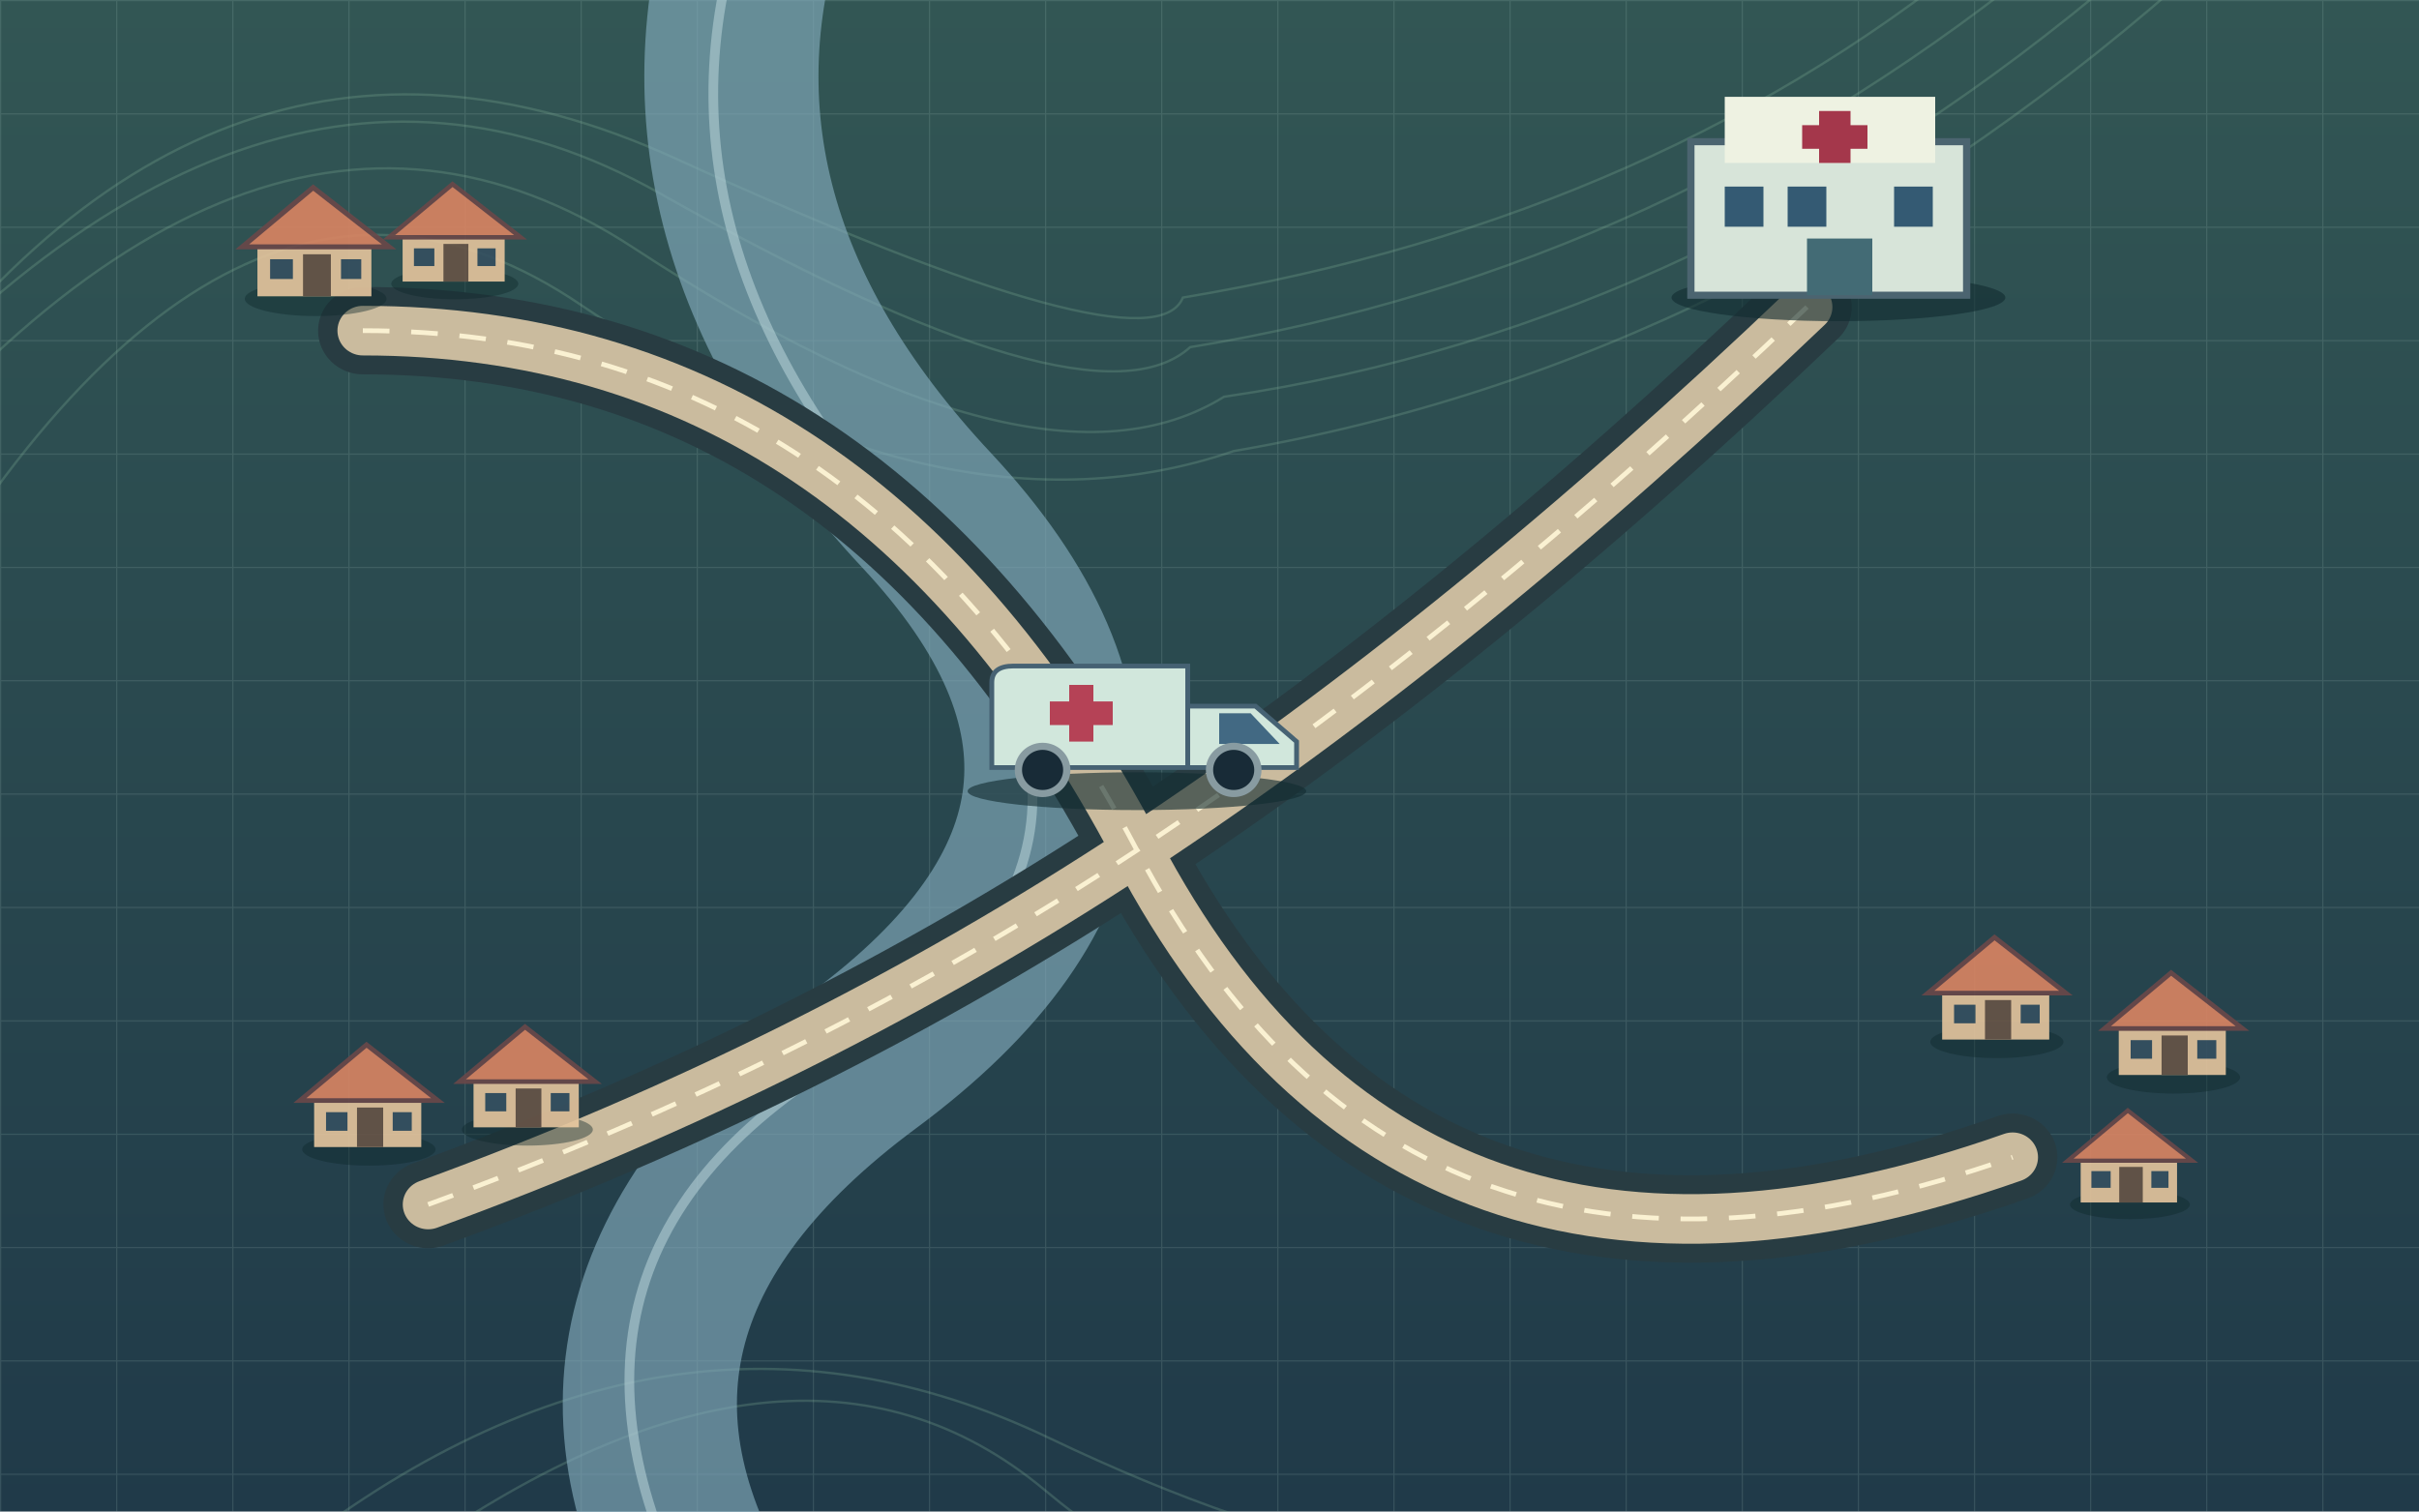
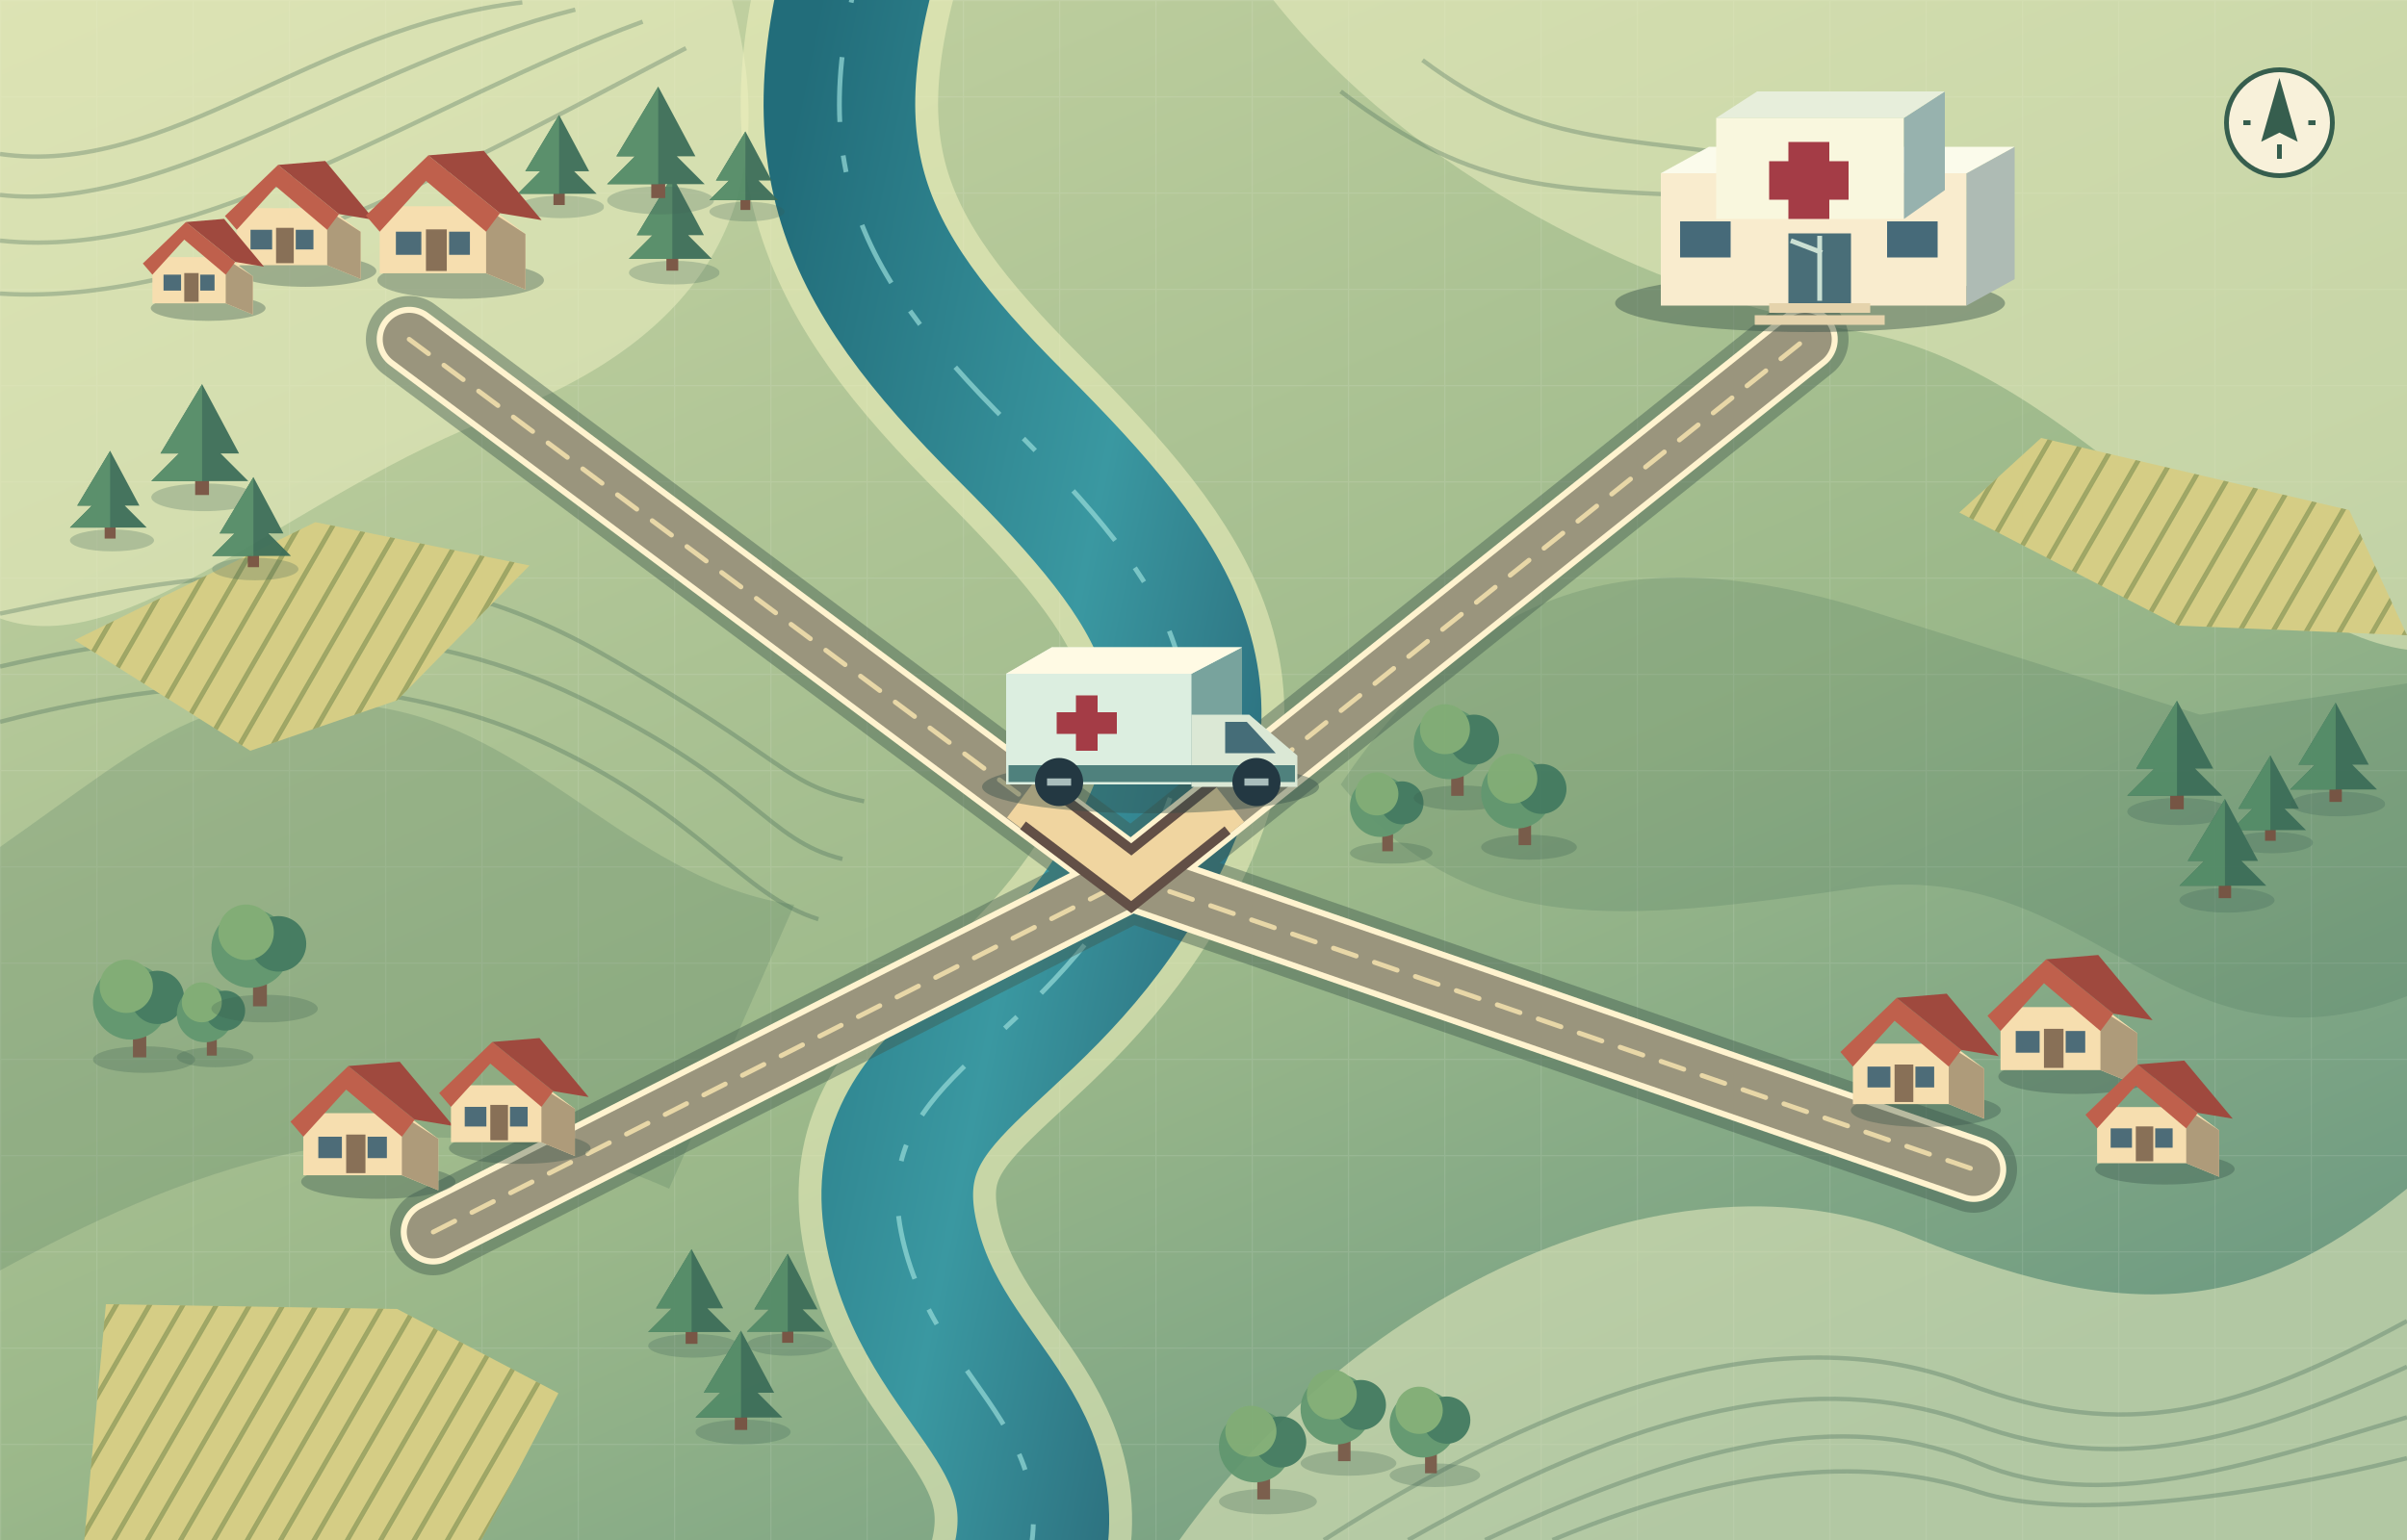
- <svg xmlns="http://www.w3.org/2000/svg" viewBox="0 0 1000 640" width="960" height="600" preserveAspectRatio="none">
+ <svg xmlns="http://www.w3.org/2000/svg" viewBox="0 0 1000 640" width="1000" height="640" preserveAspectRatio="none">
  <defs>
-     <linearGradient id="g" x2="0" y2="1">
-       <stop stop-color="#325654" />
-       <stop offset="1" stop-color="#203a49" />
+     <linearGradient id="land" x2=".7" y2="1">
+       <stop stop-color="#cad6a5" />
+       <stop offset=".65" stop-color="#9bb88a" />
+       <stop offset="1" stop-color="#709c82" />
    </linearGradient>
-     <pattern id="p" width="48" height="48" patternUnits="userSpaceOnUse">
-       <path d="M48 0H0v48" fill="none" stroke="#aecbc3" opacity=".16" />
+     <linearGradient id="water" x2="1" y2="1">
+       <stop stop-color="#226d7a" />
+       <stop offset=".55" stop-color="#3a98a1" />
+       <stop offset="1" stop-color="#286373" />
+     </linearGradient>
+     <pattern id="field" width="12" height="12" patternUnits="userSpaceOnUse" patternTransform="rotate(30)">
+       <path d="M0 0v12" stroke="#506e38" stroke-width="4" opacity=".4" />
    </pattern>
-     <symbol id="home" viewBox="0 0 64 61">
-       <ellipse cx="32" cy="52" rx="28" ry="7" fill="#0c272b" opacity=".45" />
-       <path d="M9 29h45v22H9z" fill="#e4c49c" />
-       <path d="M3 31L31 7l30 24Z" fill="#d88462" stroke="#694749" stroke-width="2" />
-       <path d="M27 51V34h11v17" fill="#665346" />
-       <path d="M14 36h9v8h-9zm28 0h8v8h-8z" fill="#354f60" />
+     <pattern id="grid" width="40" height="40" patternUnits="userSpaceOnUse">
+       <path d="M40 0H0v40" fill="none" stroke="#ffffff" opacity=".1" />
+     </pattern>
+     <path id="river" d="M367-45C329 62 352 109 420 177S516 288 470 365 360 449 375 515 454 597 419 672" />
+     <path id="road" d="M170 141 470 365 750 141M180 512 470 365 820 486" />
+     <symbol id="conifer" viewBox="0 0 50 57">
+       <ellipse cx="27" cy="49" rx="23" ry="6" fill="#355d51" opacity=".26" />
+       <path d="M23 31h6v17h-6z" fill="#764f40" />
+       <path d="M26 0 8 30h8L4 42h42L34 30h8Z" fill="#3b6c58" />
+       <path d="M26 0v42H4l12-12H8Z" fill="#538a67" />
+     </symbol>
+     <symbol id="tree" viewBox="0 0 52 55">
+       <ellipse cx="28" cy="49" rx="23" ry="6" fill="#325748" opacity=".26" />
+       <path d="M23 22h6v26h-6z" fill="#775747" />
+       <circle cx="22" cy="23" r="17" fill="#60966e" />
+       <circle cx="34" cy="21" r="12" fill="#41795f" />
+       <circle cx="20" cy="16" r="12" fill="#81ad75" />
+     </symbol>
+     <symbol id="home" viewBox="0 0 82 77">
+       <ellipse cx="44" cy="65" rx="36" ry="8" fill="#355047" opacity=".35" />
+       <path d="M9 33h47l16 12v24L55 62H9z" fill="#f6deaf" />
+       <path d="M55 34 72 45v24l-17-7z" fill="#ae9b7a" />
+       <path d="M3 37 30 11l31 25-6 8-26-22L9 44Z" fill="#bf604c" />
+       <path d="m30 11 24-2 25 30-18-3Z" fill="#9f493e" />
+       <path d="M16 44h11v10H16zm23 0h9v10h-9z" fill="#4d6c78" />
+       <path d="M29 61V43h9v18" fill="#887057" />
    </symbol>
  </defs>
-   <path fill="url(#g)" d="M0 0h1000v640H0z" />
-   <path fill="url(#p)" d="M0 0h1000v640H0z" />
-   <g fill="none" stroke="#86b99b" opacity=".25">
-     <path d="M-60 196Q82-25 279 67t210 59Q688 92 826-27M-92 224Q95-21 273 82t219 65Q690 114 851-22M-89 253Q95-7 262 105t244 63Q706 138 878-12M-51 287Q90 25 240 129t270 62Q721 154 900-6M116 660Q275 531 434 609t273 53m-542 0q163-120 267-31t212 48" />
+   <path fill="url(#land)" d="M0 0h1000v640H0z" />
+   <path fill="url(#grid)" d="M0 0h1000v640H0z" />
+   <path fill="#edf0c2" opacity=".52" d="M0 0h304c24 87-15 141-95 172C121 205 53 276 0 257zm529 0h471v270c-67-9-138-117-227-132S585 71 529 0zM490 640c74-104 206-167 305-126s148 26 205-20v146z" />
+   <path fill="#456e59" opacity=".21" d="M0 352c67-47 89-72 163-57 63 13 102 72 167 81l-52 118C168 445 68 491 0 528zm557-26c62-92 132-98 214-74l143 45 86-13v130c-99 38-130-59-228-45s-162 22-215-43z" />
+   <g fill="none" stroke="#365e4e" stroke-width="1.8" opacity=".29">
+     <path d="M0 64C70 74 130 11 217 1M0 81C69 89 151 26 239 4M0 100C83 109 177 42 267 9M0 122C91 128 202 63 285 20M0 255c90-19 168-30 249 16s75 55 110 62M0 277c82-19 167-23 241 13s77 59 109 67M0 300c87-23 166-20 229 10s79 62 111 72" />
+     <path d="M550 640c114-73 201-90 267-65s113 12 183-26M585 640c109-62 178-69 236-48s109 8 179-24M617 640c95-45 155-53 205-32s109 2 178-19M645 640c86-36 140-32 177-20s110 3 178-14M557 38c58 44 90 40 160 44M591 25c48 36 79 31 150 42" />
  </g>
-   <path fill="none" stroke="#82abbb" stroke-width="72" opacity=".65" d="M317-50Q268 90 383 216T357 449 300 692" />
-   <path fill="none" stroke="#c1dce0" stroke-width="4" opacity=".5" d="M313-51Q257 90 374 225T349 448 292 692" />
-   <path fill="none" stroke="#283c42" stroke-width="37" stroke-linecap="round" d="M150 140Q357 140 470 360T832 490M177 510Q335 451 470 360T747 130" />
-   <path fill="none" stroke="#cabb9e" stroke-width="21" stroke-linecap="round" d="M150 140Q357 140 470 360T832 490M177 510Q335 451 470 360T747 130" />
-   <path fill="none" stroke="#faf1d2" stroke-width="2" stroke-dasharray="11 9" d="M150 140Q357 140 470 360T832 490M177 510Q335 451 470 360T747 130" />
-   <g opacity=".91">
-     <use href="#home" x="97" y="72" width="67" height="64" />
-     <use href="#home" x="158" y="71" width="60" height="58" />
-     <use href="#home" x="121" y="434" width="63" height="63" />
-     <use href="#home" x="187" y="428" width="62" height="59" />
-     <use href="#home" x="794" y="390" width="63" height="60" />
-     <use href="#home" x="867" y="405" width="63" height="60" />
-     <use href="#home" x="852" y="464" width="57" height="54" />
+   <path fill="#d5cd85" d="M31 266 131 217 220 235 165 291 104 312Z M848 182l128 30 24 52-95-4-91-47Z M44 542l121 2 67 35-32 61H35Z" />
+   <path fill="url(#field)" d="M31 266 131 217 220 235 165 291 104 312Z M848 182l128 30 24 52-95-4-91-47Z M44 542l121 2 67 35-32 61H35Z" />
+   <g fill="none">
+     <use href="#river" stroke="#eff1bd" stroke-width="82" opacity=".56" />
+     <use href="#river" stroke="url(#water)" stroke-width="63" />
+     <use href="#river" stroke="#94dad7" stroke-width="2" stroke-dasharray="27 14 7 23" opacity=".72" />
  </g>
-   <g transform="translate(698 36)">
-     <ellipse cx="62" cy="90" rx="69" ry="10" fill="#112c31" opacity=".62" />
-     <path d="M1 24h114v65H1z" fill="#d7e4d9" stroke="#4b6470" stroke-width="3" />
-     <path d="M15 5h87v28H15z" fill="#eef2e2" />
-     <path d="M54 11h13v6h7v10h-7v6H54v-6h-7V17h7z" fill="#a4374b" />
-     <path d="M15 43h16v17H15zm26 0h16v17H41zm44 0h16v17H85z" fill="#345a73" />
-     <path d="M49 65h27v24H49z" fill="#436b75" />
+   <g opacity=".93">
+     <use href="#conifer" x="26" y="187" width="38" height="44" />
+     <use href="#conifer" x="59" y="159" width="48" height="56" />
+     <use href="#conifer" x="85" y="198" width="39" height="45" />
+     <use href="#conifer" x="212" y="47" width="39" height="46" />
+     <use href="#conifer" x="258" y="72" width="41" height="49" />
+     <use href="#conifer" x="248" y="36" width="49" height="55" />
+     <use href="#conifer" x="292" y="54" width="34" height="40" />
+     <use href="#tree" x="34" y="395" width="48" height="51" />
+     <use href="#tree" x="70" y="405" width="36" height="39" />
+     <use href="#tree" x="83" y="372" width="50" height="53" />
+     <use href="#conifer" x="266" y="519" width="41" height="47" />
+     <use href="#conifer" x="307" y="521" width="39" height="44" />
+     <use href="#conifer" x="285" y="553" width="44" height="49" />
+     <use href="#tree" x="557" y="318" width="39" height="41" />
+     <use href="#tree" x="583" y="289" width="45" height="48" />
+     <use href="#tree" x="611" y="309" width="45" height="49" />
+     <use href="#conifer" x="880" y="291" width="47" height="54" />
+     <use href="#conifer" x="924" y="312" width="37" height="46" />
+     <use href="#conifer" x="901" y="332" width="45" height="49" />
+     <use href="#conifer" x="948" y="292" width="43" height="49" />
+     <use href="#tree" x="502" y="580" width="46" height="50" />
+     <use href="#tree" x="536" y="565" width="45" height="49" />
+     <use href="#tree" x="573" y="573" width="43" height="45" />
  </g>
-   <g transform="translate(407 280)">
-     <ellipse cx="63" cy="55" rx="70" ry="8" fill="#112c31" opacity=".62" />
-     <path d="M3 9Q3 2 12 2h72v43H3zM84 19h28l17 15v11H84z" fill="#d1e7dc" stroke="#466273" stroke-width="2" />
-     <path d="M97 22h13l12 13H97z" fill="#426983" />
-     <path d="M35 10h10v7h8v10h-8v7H35v-7h-8V17h8z" fill="#b54256" />
-     <circle cx="24" cy="46" r="10" fill="#182b37" stroke="#889ba1" stroke-width="3" />
-     <circle cx="103" cy="46" r="10" fill="#182b37" stroke="#889ba1" stroke-width="3" />
+   <g fill="none" stroke-linecap="round" stroke-linejoin="round">
+     <use href="#road" stroke="#3f594d" stroke-width="36" opacity=".43" />
+     <use href="#road" stroke="#fff3cf" stroke-width="27" />
+     <use href="#road" stroke="#9a957d" stroke-width="22" />
+     <use href="#road" stroke="#e8d7a7" stroke-width="2" stroke-dasharray="10 8" />
+   </g>
+   <path d="m425 331 45 34 40-32" fill="none" stroke="#f0d5a0" stroke-width="22" />
+   <path d="m425 319 45 34 40-32m-85 22 45 34 40-32" fill="none" stroke="#624f46" stroke-width="4" />
+   <g>
+     <use href="#home" x="91" y="58" width="67" height="66" />
+     <use href="#home" x="149" y="54" width="79" height="74" />
+     <use href="#home" x="57" y="85" width="55" height="51" />
+     <use href="#home" x="118" y="433" width="73" height="69" />
+     <use href="#home" x="180" y="423" width="67" height="65" />
+     <use href="#home" x="762" y="405" width="71" height="67" />
+     <use href="#home" x="823" y="388" width="74" height="71" />
+     <use href="#home" x="864" y="433" width="66" height="63" />
+   </g>
+   <g transform="translate(686 29)">
+     <ellipse cx="66" cy="97" rx="81" ry="12" fill="#355047" opacity=".44" />
+     <path d="M4 43h127v55H4z" fill="#f9ecce" />
+     <path d="M131 43 151 32v55l-20 11z" fill="#aebbb4" />
+     <path d="M4 43 24 32h127l-20 11z" fill="#fbfbeb" />
+     <path d="M27 20h78v42H27z" fill="#f9f7de" />
+     <path d="M105 20 122 9v41l-17 12z" fill="#97b2ae" />
+     <path d="M27 20 44 9h78l-17 11z" fill="#e7eedb" />
+     <path d="M57 30h17v8h8v16h-8v8H57v-8h-8V38h8z" fill="#a43c46" />
+     <path d="M12 63h21v15H12zm86 0h21v15H98z" fill="#466a79" />
+     <path d="M57 97V68h26v29" fill="#496e78" />
+     <path d="M70 69v27m-12-25 13 5" stroke="#cbe0d3" stroke-width="2" />
+     <path d="M49 99h42m-48 5h54" stroke="#e5d3ac" stroke-width="4" />
+   </g>
+   <g transform="translate(418 258)">
+     <ellipse cx="60" cy="69" rx="70" ry="11" fill="#304a45" opacity=".4" />
+     <path d="M0 22 19 11h79v48L77 68H0Z" fill="#dceee0" />
+     <path d="M77 22 98 11v48l-21 9z" fill="#78a39d" />
+     <path d="M0 22 19 11h79L77 22Z" fill="#fffae4" />
+     <path d="M77 39h24l20 17v13H77z" fill="#dbe8d5" />
+     <path d="M91 42h9l12 13H91z" fill="#456d78" />
+     <path d="M1 60h119v7H1z" fill="#4f817d" />
+     <path d="M29 31h9v7h8v9h-8v7h-9v-7h-8v-9h8z" fill="#a43c46" />
+     <circle cx="22" cy="67" r="10" fill="#233842" />
+     <circle cx="104" cy="67" r="10" fill="#233842" />
+     <path d="M17 67h10m72 0h10" stroke="#a9bdbc" stroke-width="3" />
+   </g>
+   <g transform="translate(947 51)" fill="#f8f1da" stroke="#365e4e" stroke-width="2">
+     <circle r="22" />
+     <path d="M0-15 6 6 0 3-6 6Z" fill="#365e4e" />
+     <path d="M0 9v6m-15-15h3m24 0h3" />
  </g>
</svg>
